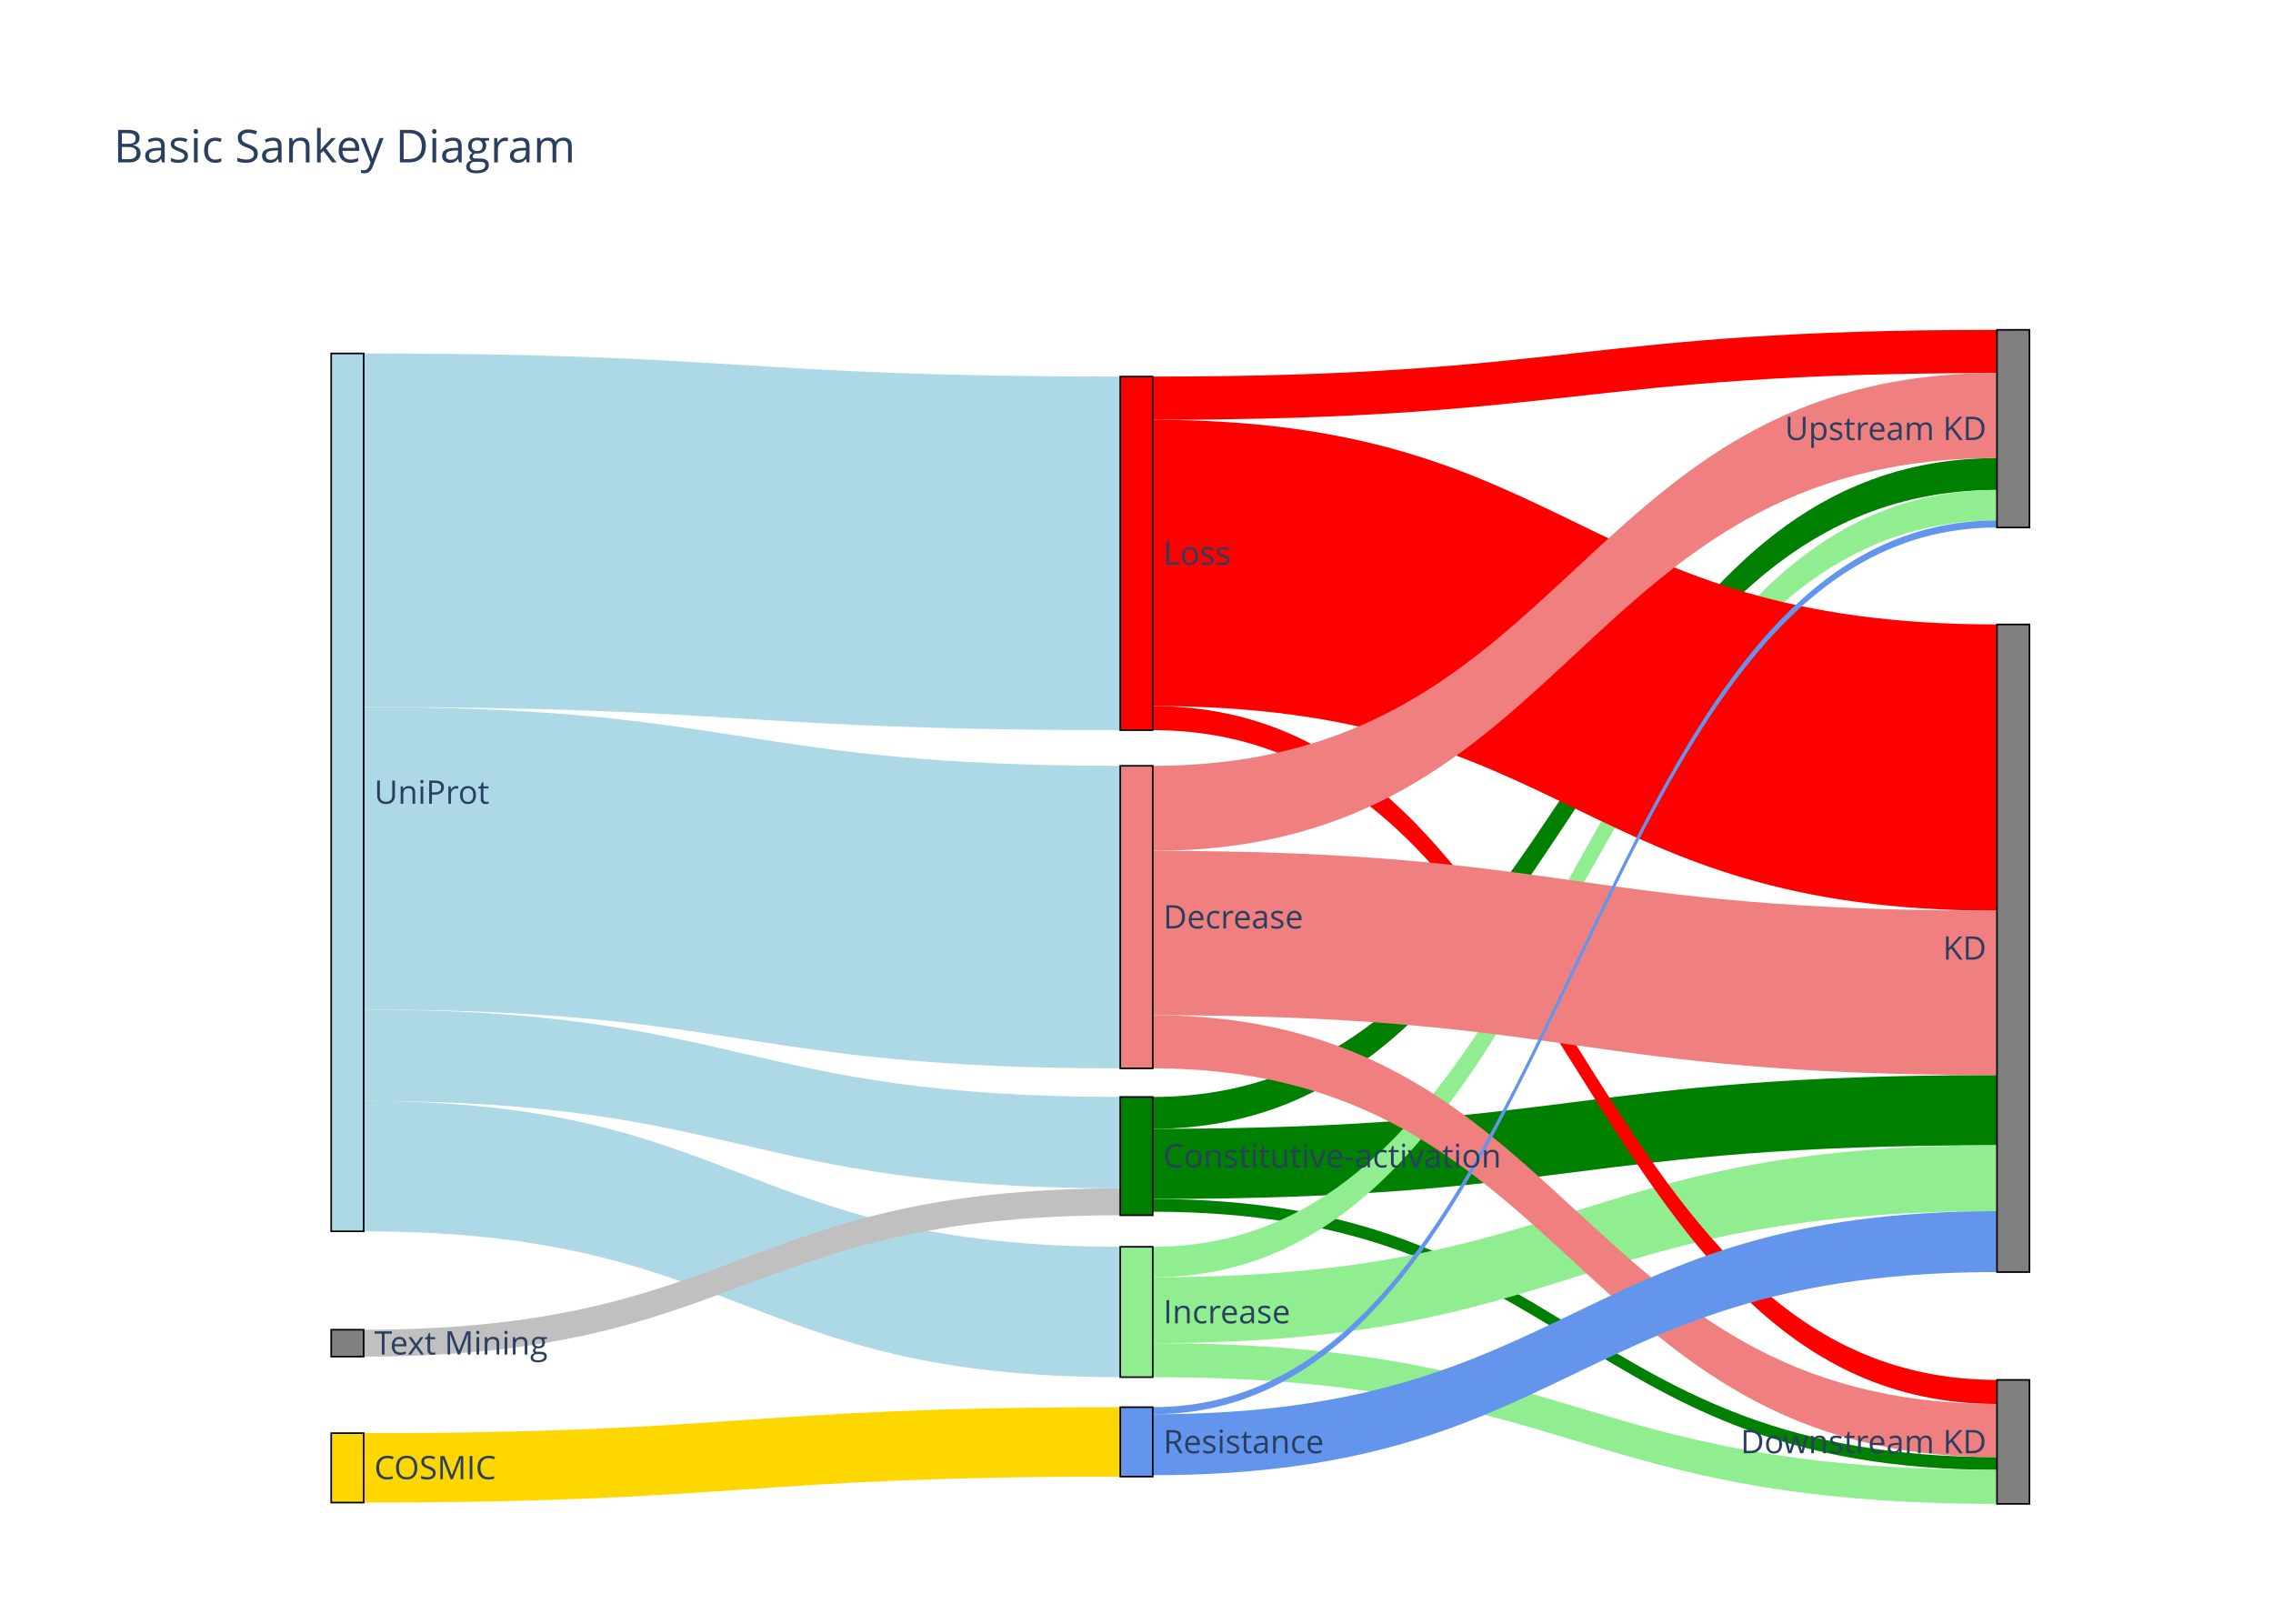
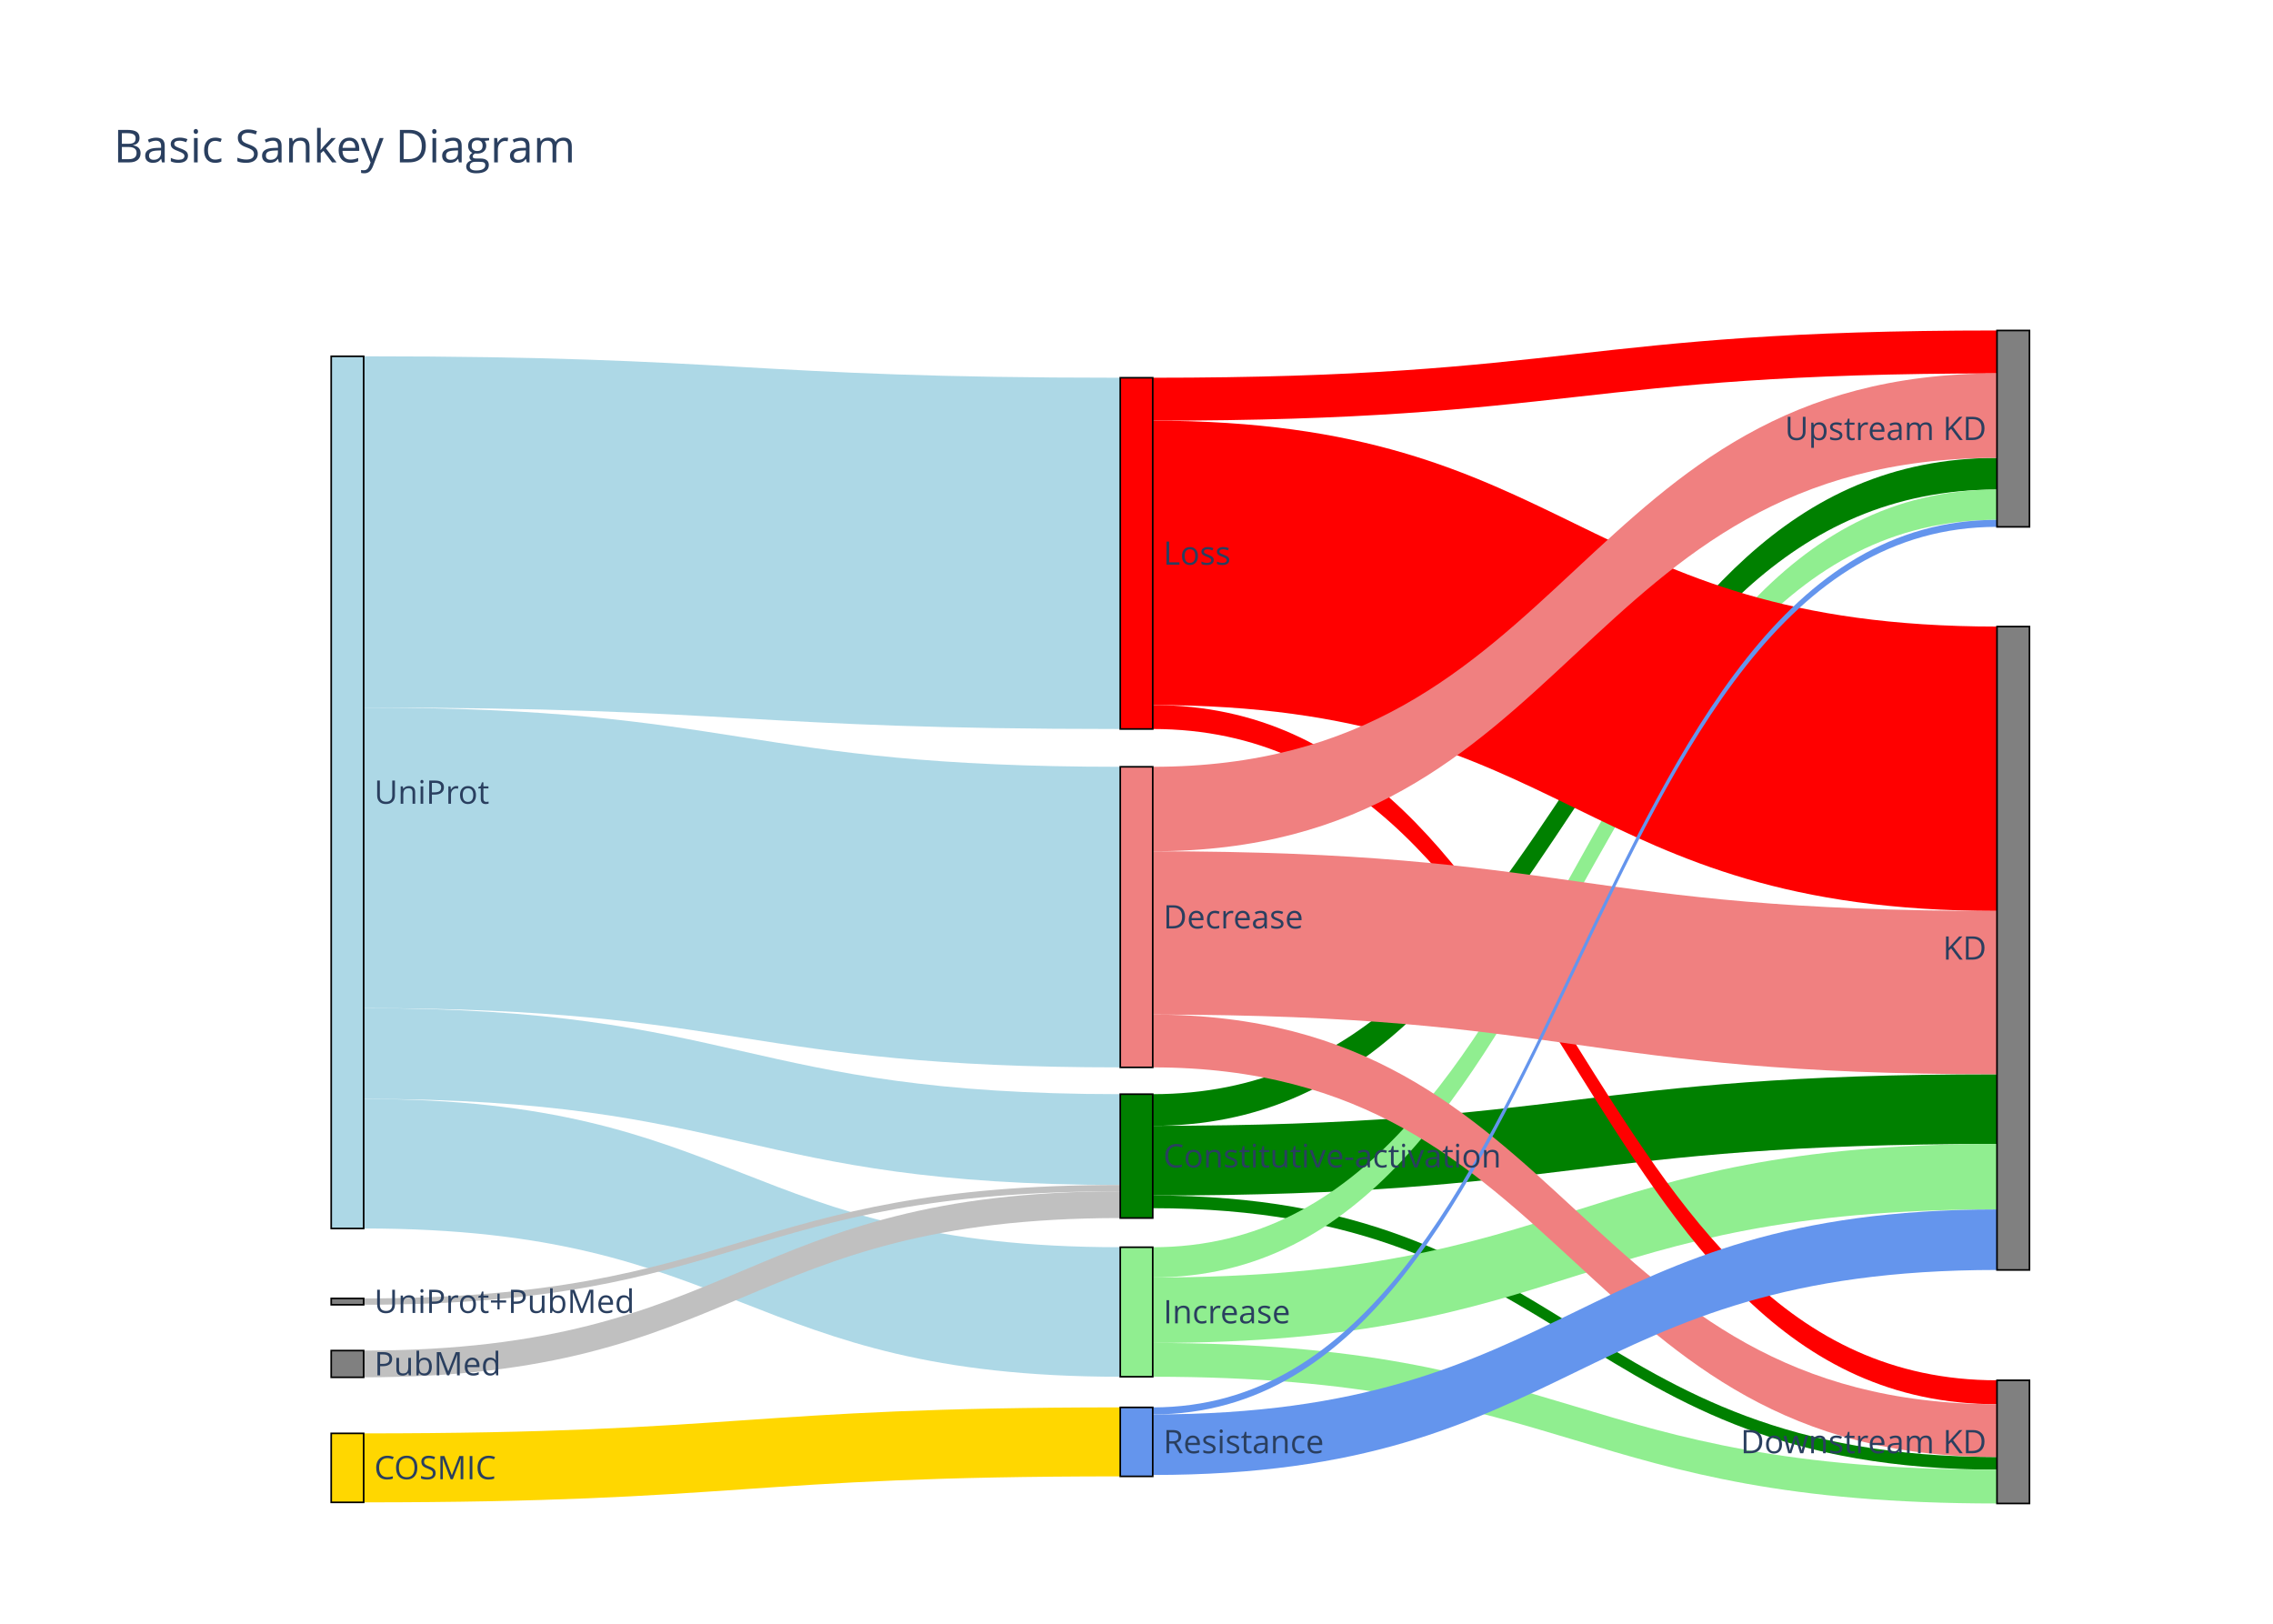
<svg xmlns="http://www.w3.org/2000/svg" class="main-svg" width="700" height="500" style="" viewBox="0 0 700 500">
  <rect x="0" y="0" width="700" height="500" style="fill: rgb(255, 255, 255); fill-opacity: 1;" />
-   <defs id="defs-1c7359">
+   <defs id="defs-1b9a9c">
    <g class="clips" />
    <g class="gradients" />
    <g class="patterns" />
  </defs>
  <g class="bglayer" />
  <g class="layer-below">
    <g class="imagelayer" />
    <g class="shapelayer" />
  </g>
  <g class="cartesianlayer" />
  <g class="polarlayer" />
  <g class="smithlayer" />
  <g class="ternarylayer" />
  <g class="geolayer" />
  <g class="funnelarealayer" />
  <g class="pielayer" />
  <g class="iciclelayer" />
  <g class="treemaplayer" />
  <g class="sunburstlayer" />
  <g class="glimages" />
-   <g class="sankey" transform="translate(80,100)matrix(1 0 0 1 0 0)" style="box-sizing: content-box; position: absolute; left: 0px; shape-rendering: geometricprecision; pointer-events: none;">
+   <g class="sankey" transform="translate(80,100)matrix(1 0 0 1 0 0)" style="box-sizing: content-box; position: absolute; left: 0px; shape-rendering: geometricprecision; pointer-events: auto;">
    <g class="sankey-links" style="fill: none;">
-       <path class="sankey-link" d="M32,341.309C148.5,341.309 148.5,333.309 265,333.309L265,354.691C148.5,354.691 148.5,362.691 32,362.691Z" style="stroke: rgb(68, 68, 68); stroke-opacity: 1; fill: rgb(255, 215, 0); fill-opacity: 1; stroke-width: 0; opacity: 1;" />
-       <path class="sankey-link" d="M32,210.873C148.5,210.873 148.5,237.782 265,237.782L265,265.927C148.5,265.927 148.5,239.018 32,239.018Z" style="stroke: rgb(68, 68, 68); stroke-opacity: 1; fill: rgb(173, 216, 230); fill-opacity: 1; stroke-width: 0; opacity: 1;" />
-       <path class="sankey-link" d="M32,239.018C148.5,239.018 148.5,283.927 265,283.927L265,324.073C148.5,324.073 148.5,279.164 32,279.164Z" style="stroke: rgb(68, 68, 68); stroke-opacity: 1; fill: rgb(173, 216, 230); fill-opacity: 1; stroke-width: 0; opacity: 1;" />
-       <path class="sankey-link" d="M32,8.836C148.5,8.836 148.5,15.964 265,15.964L265,124.836C148.5,124.836 148.5,117.709 32,117.709Z" style="stroke: rgb(68, 68, 68); stroke-opacity: 1; fill: rgb(173, 216, 230); fill-opacity: 1; stroke-width: 0; opacity: 1;" />
-       <path class="sankey-link" d="M32,117.709C148.5,117.709 148.5,135.818 265,135.818L265,228.982C148.5,228.982 148.5,210.873 32,210.873Z" style="stroke: rgb(68, 68, 68); stroke-opacity: 1; fill: rgb(173, 216, 230); fill-opacity: 1; stroke-width: 0; opacity: 1;" />
-       <path class="sankey-link" d="M32,309.455C148.5,309.455 148.5,265.927 265,265.927L265,274.218C148.5,274.218 148.5,317.745 32,317.745Z" style="stroke: rgb(68, 68, 68); stroke-opacity: 1; fill: rgb(192, 192, 192); fill-opacity: 1; stroke-width: 0; opacity: 1;" />
-       <path class="sankey-link" d="M275,237.782C405,237.782 405,41.055 535,41.055L535,50.873C405,50.873 405,247.6 275,247.6Z" style="stroke: rgb(68, 68, 68); stroke-opacity: 1; fill: rgb(0, 128, 0); fill-opacity: 1; stroke-width: 0; opacity: 1;" />
-       <path class="sankey-link" d="M275,247.6C405,247.6 405,231.055 535,231.055L535,252.655C405,252.655 405,269.2 275,269.2Z" style="stroke: rgb(68, 68, 68); stroke-opacity: 1; fill: rgb(0, 128, 0); fill-opacity: 1; stroke-width: 0; opacity: 1;" />
-       <path class="sankey-link" d="M275,269.2C405,269.2 405,348.691 535,348.691L535,352.618C405,352.618 405,273.127 275,273.127Z" style="stroke: rgb(68, 68, 68); stroke-opacity: 1; fill: rgb(0, 128, 0); fill-opacity: 1; stroke-width: 0; opacity: 1;" />
-       <path class="sankey-link" d="M275,283.927C405,283.927 405,50.873 535,50.873L535,60.255C405,60.255 405,293.309 275,293.309Z" style="stroke: rgb(68, 68, 68); stroke-opacity: 1; fill: rgb(144, 238, 144); fill-opacity: 1; stroke-width: 0; opacity: 1;" />
-       <path class="sankey-link" d="M275,293.309C405,293.309 405,252.655 535,252.655L535,272.945C405,272.945 405,313.6 275,313.6Z" style="stroke: rgb(68, 68, 68); stroke-opacity: 1; fill: rgb(144, 238, 144); fill-opacity: 1; stroke-width: 0; opacity: 1;" />
-       <path class="sankey-link" d="M275,313.6C405,313.6 405,352.618 535,352.618L535,363.091C405,363.091 405,324.073 275,324.073Z" style="stroke: rgb(68, 68, 68); stroke-opacity: 1; fill: rgb(144, 238, 144); fill-opacity: 1; stroke-width: 0; opacity: 1;" />
-       <path class="sankey-link" d="M275,15.964C405,15.964 405,1.564 535,1.564L535,14.873C405,14.873 405,29.273 275,29.273Z" style="stroke: rgb(68, 68, 68); stroke-opacity: 1; fill: rgb(255, 0, 0); fill-opacity: 1; stroke-width: 0; opacity: 1;" />
-       <path class="sankey-link" d="M275,29.273C405,29.273 405,92.291 535,92.291L535,180.436C405,180.436 405,117.418 275,117.418Z" style="stroke: rgb(68, 68, 68); stroke-opacity: 1; fill: rgb(255, 0, 0); fill-opacity: 1; stroke-width: 0; opacity: 1;" />
-       <path class="sankey-link" d="M275,117.418C405,117.418 405,324.909 535,324.909L535,332.327C405,332.327 405,124.836 275,124.836Z" style="stroke: rgb(68, 68, 68); stroke-opacity: 1; fill: rgb(255, 0, 0); fill-opacity: 1; stroke-width: 0; opacity: 1;" />
-       <path class="sankey-link" d="M275,135.818C405,135.818 405,14.873 535,14.873L535,41.055C405,41.055 405,162 275,162Z" style="stroke: rgb(68, 68, 68); stroke-opacity: 1; fill: rgb(240, 128, 128); fill-opacity: 1; stroke-width: 0; opacity: 1;" />
-       <path class="sankey-link" d="M275,162C405,162 405,180.436 535,180.436L535,231.055C405,231.055 405,212.618 275,212.618Z" style="stroke: rgb(68, 68, 68); stroke-opacity: 1; fill: rgb(240, 128, 128); fill-opacity: 1; stroke-width: 0; opacity: 1;" />
-       <path class="sankey-link" d="M275,212.618C405,212.618 405,332.327 535,332.327L535,348.691C405,348.691 405,228.982 275,228.982Z" style="stroke: rgb(68, 68, 68); stroke-opacity: 1; fill: rgb(240, 128, 128); fill-opacity: 1; stroke-width: 0; opacity: 1;" />
-       <path class="sankey-link" d="M275,333.309C405,333.309 405,60.255 535,60.255L535,62.436C405,62.436 405,335.491 275,335.491Z" style="stroke: rgb(68, 68, 68); stroke-opacity: 1; fill: rgb(100, 149, 237); fill-opacity: 1; stroke-width: 0; opacity: 1;" />
-       <path class="sankey-link" d="M275,335.491C405,335.491 405,272.945 535,272.945L535,291.709C405,291.709 405,354.255 275,354.255Z" style="stroke: rgb(68, 68, 68); stroke-opacity: 1; fill: rgb(100, 149, 237); fill-opacity: 1; stroke-width: 0; opacity: 1;" />
+       <path class="sankey-link" d="M32,341.379C148.5,341.379 148.5,333.379 265,333.379L265,354.621C148.5,354.621 148.5,362.621 32,362.621Z" style="stroke: rgb(68, 68, 68); stroke-opacity: 1; fill: rgb(255, 215, 0); fill-opacity: 1; stroke-width: 0; opacity: 1;" />
+       <path class="sankey-link" d="M32,210.438C148.5,210.438 148.5,236.925 265,236.925L265,264.887C148.5,264.887 148.5,238.4 32,238.4Z" style="stroke: rgb(68, 68, 68); stroke-opacity: 1; fill: rgb(173, 216, 230); fill-opacity: 1; stroke-width: 0; opacity: 1;" />
+       <path class="sankey-link" d="M32,238.4C148.5,238.4 148.5,284.058 265,284.058L265,323.942C148.5,323.942 148.5,278.285 32,278.285Z" style="stroke: rgb(68, 68, 68); stroke-opacity: 1; fill: rgb(173, 216, 230); fill-opacity: 1; stroke-width: 0; opacity: 1;" />
+       <path class="sankey-link" d="M32,9.715C148.5,9.715 148.5,16.318 265,16.318L265,124.482C148.5,124.482 148.5,117.88 32,117.88Z" style="stroke: rgb(68, 68, 68); stroke-opacity: 1; fill: rgb(173, 216, 230); fill-opacity: 1; stroke-width: 0; opacity: 1;" />
+       <path class="sankey-link" d="M32,117.88C148.5,117.88 148.5,136.121 265,136.121L265,228.679C148.5,228.679 148.5,210.438 32,210.438Z" style="stroke: rgb(68, 68, 68); stroke-opacity: 1; fill: rgb(173, 216, 230); fill-opacity: 1; stroke-width: 0; opacity: 1;" />
+       <path class="sankey-link" d="M32,315.882C148.5,315.882 148.5,266.838 265,266.838L265,275.075C148.5,275.075 148.5,324.118 32,324.118Z" style="stroke: rgb(68, 68, 68); stroke-opacity: 1; fill: rgb(192, 192, 192); fill-opacity: 1; stroke-width: 0; opacity: 1;" />
+       <path class="sankey-link" d="M32,299.825C148.5,299.825 148.5,264.887 265,264.887L265,266.838C148.5,266.838 148.5,301.775 32,301.775Z" style="stroke: rgb(68, 68, 68); stroke-opacity: 1; fill: rgb(192, 192, 192); fill-opacity: 1; stroke-width: 0; opacity: 1;" />
+       <path class="sankey-link" d="M275,236.925C405,236.925 405,40.996 535,40.996L535,50.75C405,50.75 405,246.679 275,246.679Z" style="stroke: rgb(68, 68, 68); stroke-opacity: 1; fill: rgb(0, 128, 0); fill-opacity: 1; stroke-width: 0; opacity: 1;" />
+       <path class="sankey-link" d="M275,246.679C405,246.679 405,230.801 535,230.801L535,252.26C405,252.26 405,268.139 275,268.139Z" style="stroke: rgb(68, 68, 68); stroke-opacity: 1; fill: rgb(0, 128, 0); fill-opacity: 1; stroke-width: 0; opacity: 1;" />
+       <path class="sankey-link" d="M275,268.139C405,268.139 405,348.66 535,348.66L535,352.562C405,352.562 405,272.04 275,272.04Z" style="stroke: rgb(68, 68, 68); stroke-opacity: 1; fill: rgb(0, 128, 0); fill-opacity: 1; stroke-width: 0; opacity: 1;" />
+       <path class="sankey-link" d="M275,284.058C405,284.058 405,50.75 535,50.75L535,60.071C405,60.071 405,293.379 275,293.379Z" style="stroke: rgb(68, 68, 68); stroke-opacity: 1; fill: rgb(144, 238, 144); fill-opacity: 1; stroke-width: 0; opacity: 1;" />
+       <path class="sankey-link" d="M275,293.379C405,293.379 405,252.26 535,252.26L535,272.419C405,272.419 405,313.538 275,313.538Z" style="stroke: rgb(68, 68, 68); stroke-opacity: 1; fill: rgb(144, 238, 144); fill-opacity: 1; stroke-width: 0; opacity: 1;" />
+       <path class="sankey-link" d="M275,313.538C405,313.538 405,352.562 535,352.562L535,362.967C405,362.967 405,323.942 275,323.942Z" style="stroke: rgb(68, 68, 68); stroke-opacity: 1; fill: rgb(144, 238, 144); fill-opacity: 1; stroke-width: 0; opacity: 1;" />
+       <path class="sankey-link" d="M275,16.318C405,16.318 405,1.762 535,1.762L535,14.984C405,14.984 405,29.54 275,29.54Z" style="stroke: rgb(68, 68, 68); stroke-opacity: 1; fill: rgb(255, 0, 0); fill-opacity: 1; stroke-width: 0; opacity: 1;" />
+       <path class="sankey-link" d="M275,29.54C405,29.54 405,92.939 535,92.939L535,180.512C405,180.512 405,117.112 275,117.112Z" style="stroke: rgb(68, 68, 68); stroke-opacity: 1; fill: rgb(255, 0, 0); fill-opacity: 1; stroke-width: 0; opacity: 1;" />
+       <path class="sankey-link" d="M275,117.112C405,117.112 405,325.033 535,325.033L535,332.403C405,332.403 405,124.482 275,124.482Z" style="stroke: rgb(68, 68, 68); stroke-opacity: 1; fill: rgb(255, 0, 0); fill-opacity: 1; stroke-width: 0; opacity: 1;" />
+       <path class="sankey-link" d="M275,136.121C405,136.121 405,14.984 535,14.984L535,40.996C405,40.996 405,162.133 275,162.133Z" style="stroke: rgb(68, 68, 68); stroke-opacity: 1; fill: rgb(240, 128, 128); fill-opacity: 1; stroke-width: 0; opacity: 1;" />
+       <path class="sankey-link" d="M275,162.133C405,162.133 405,180.512 535,180.512L535,230.801C405,230.801 405,212.422 275,212.422Z" style="stroke: rgb(68, 68, 68); stroke-opacity: 1; fill: rgb(240, 128, 128); fill-opacity: 1; stroke-width: 0; opacity: 1;" />
+       <path class="sankey-link" d="M275,212.422C405,212.422 405,332.403 535,332.403L535,348.66C405,348.66 405,228.679 275,228.679Z" style="stroke: rgb(68, 68, 68); stroke-opacity: 1; fill: rgb(240, 128, 128); fill-opacity: 1; stroke-width: 0; opacity: 1;" />
+       <path class="sankey-link" d="M275,333.379C405,333.379 405,60.071 535,60.071L535,62.238C405,62.238 405,335.546 275,335.546Z" style="stroke: rgb(68, 68, 68); stroke-opacity: 1; fill: rgb(100, 149, 237); fill-opacity: 1; stroke-width: 0; opacity: 1;" />
+       <path class="sankey-link" d="M275,335.546C405,335.546 405,272.419 535,272.419L535,291.061C405,291.061 405,354.188 275,354.188Z" style="stroke: rgb(68, 68, 68); stroke-opacity: 1; fill: rgb(100, 149, 237); fill-opacity: 1; stroke-width: 0; opacity: 1;" />
    </g>
    <g class="sankey-node-set" style="cursor: move;">
-       <g class="sankey-node" transform="translate(22.000,341.309)" style="opacity: 1;">
-         <rect class="node-rect" width="10" height="21.382" style="stroke-width: 0.5; stroke: rgb(0, 0, 0); stroke-opacity: 1; fill: rgb(255, 215, 0); fill-opacity: 1;" />
-         <text class="node-label" data-notex="1" x="0" y="0" text-anchor="start" transform="translate(13.25,14.19091)" style="cursor: default; font-family: 'Open Sans', verdana, arial, sans-serif; font-size: 10px; fill: rgb(42, 63, 95); fill-opacity: 1; white-space: pre; text-shadow: white 1px 1px 1px, white -1px -1px 1px, white 1px -1px 1px, white -1px 1px 1px;">COSMIC</text>
+       <g class="sankey-node" transform="translate(22.000,341.379)" style="opacity: 1;">
+         <rect class="node-rect" width="10" height="21.243" style="stroke-width: 0.5; stroke: rgb(0, 0, 0); stroke-opacity: 1; fill: rgb(255, 215, 0); fill-opacity: 1;" />
+         <text class="node-label" data-notex="1" x="0" y="0" text-anchor="start" transform="translate(13.25,14.12139)" style="cursor: default; font-family: 'Open Sans', verdana, arial, sans-serif; font-size: 10px; fill: rgb(42, 63, 95); fill-opacity: 1; white-space: pre; text-shadow: white 1px 1px 1px, white -1px -1px 1px, white 1px -1px 1px, white -1px 1px 1px;">COSMIC</text>
      </g>
-       <g class="sankey-node" transform="translate(22.000,8.836)" style="opacity: 1;">
-         <rect class="node-rect" width="10" height="270.327" style="stroke-width: 0.5; stroke: rgb(0, 0, 0); stroke-opacity: 1; fill: rgb(173, 216, 230); fill-opacity: 1;" />
-         <text class="node-label" data-notex="1" x="0" y="0" text-anchor="start" transform="translate(13.25,138.6636)" style="cursor: default; font-family: 'Open Sans', verdana, arial, sans-serif; font-size: 10px; fill: rgb(42, 63, 95); fill-opacity: 1; white-space: pre; text-shadow: white 1px 1px 1px, white -1px -1px 1px, white 1px -1px 1px, white -1px 1px 1px;">UniProt</text>
+       <g class="sankey-node" transform="translate(22.000,9.715)" style="opacity: 1;">
+         <rect class="node-rect" width="10" height="268.569" style="stroke-width: 0.5; stroke: rgb(0, 0, 0); stroke-opacity: 1; fill: rgb(173, 216, 230); fill-opacity: 1;" />
+         <text class="node-label" data-notex="1" x="0" y="0" text-anchor="start" transform="translate(13.25,137.7847)" style="cursor: default; font-family: 'Open Sans', verdana, arial, sans-serif; font-size: 10px; fill: rgb(42, 63, 95); fill-opacity: 1; white-space: pre; text-shadow: white 1px 1px 1px, white -1px -1px 1px, white 1px -1px 1px, white -1px 1px 1px;">UniProt</text>
      </g>
-       <g class="sankey-node" transform="translate(22.000,309.455)" style="opacity: 1;">
-         <rect class="node-rect" width="10" height="8.291" style="stroke-width: 0.5; stroke: rgb(0, 0, 0); stroke-opacity: 1; fill: rgb(128, 128, 128); fill-opacity: 1;" />
-         <text class="node-label" data-notex="1" x="0" y="0" text-anchor="start" transform="translate(13.25,7.645455)" style="cursor: default; font-family: 'Open Sans', verdana, arial, sans-serif; font-size: 10px; fill: rgb(42, 63, 95); fill-opacity: 1; white-space: pre; text-shadow: white 1px 1px 1px, white -1px -1px 1px, white 1px -1px 1px, white -1px 1px 1px;">Text Mining</text>
+       <g class="sankey-node" transform="translate(22.000,315.882)" style="opacity: 1;">
+         <rect class="node-rect" width="10" height="8.237" style="stroke-width: 0.5; stroke: rgb(0, 0, 0); stroke-opacity: 1; fill: rgb(128, 128, 128); fill-opacity: 1;" />
+         <text class="node-label" data-notex="1" x="0" y="0" text-anchor="start" transform="translate(13.25,7.618497)" style="cursor: default; font-family: 'Open Sans', verdana, arial, sans-serif; font-size: 10px; fill: rgb(42, 63, 95); fill-opacity: 1; white-space: pre; text-shadow: white 1px 1px 1px, white -1px -1px 1px, white 1px -1px 1px, white -1px 1px 1px;">PubMed</text>
      </g>
-       <g class="sankey-node" transform="translate(265.000,237.782)" style="opacity: 1;">
-         <rect class="node-rect" width="10" height="36.436" style="stroke-width: 0.5; stroke: rgb(0, 0, 0); stroke-opacity: 1; fill: rgb(0, 128, 0); fill-opacity: 1;" />
-         <text class="node-label" data-notex="1" x="0" y="0" text-anchor="start" transform="translate(13.25,21.71818)" style="cursor: default; font-family: 'Open Sans', verdana, arial, sans-serif; font-size: 10px; fill: rgb(42, 63, 95); fill-opacity: 1; white-space: pre; text-shadow: white 1px 1px 1px, white -1px -1px 1px, white 1px -1px 1px, white -1px 1px 1px;">Constitutive-activation</text>
+       <g class="sankey-node" transform="translate(22.000,299.825)" style="opacity: 1;">
+         <rect class="node-rect" width="10" height="1.951" style="stroke-width: 0.5; stroke: rgb(0, 0, 0); stroke-opacity: 1; fill: rgb(128, 128, 128); fill-opacity: 1;" />
+         <text class="node-label" data-notex="1" x="0" y="0" text-anchor="start" transform="translate(13.25,4.475434)" style="cursor: default; font-family: 'Open Sans', verdana, arial, sans-serif; font-size: 10px; fill: rgb(42, 63, 95); fill-opacity: 1; white-space: pre; text-shadow: white 1px 1px 1px, white -1px -1px 1px, white 1px -1px 1px, white -1px 1px 1px;">UniProt+PubMed</text>
      </g>
-       <g class="sankey-node" transform="translate(265.000,283.927)" style="opacity: 1;">
-         <rect class="node-rect" width="10" height="40.145" style="stroke-width: 0.5; stroke: rgb(0, 0, 0); stroke-opacity: 1; fill: rgb(144, 238, 144); fill-opacity: 1;" />
-         <text class="node-label" data-notex="1" x="0" y="0" text-anchor="start" transform="translate(13.25,23.57273)" style="cursor: default; font-family: 'Open Sans', verdana, arial, sans-serif; font-size: 10px; fill: rgb(42, 63, 95); fill-opacity: 1; white-space: pre; text-shadow: white 1px 1px 1px, white -1px -1px 1px, white 1px -1px 1px, white -1px 1px 1px;">Increase</text>
+       <g class="sankey-node" transform="translate(265.000,236.925)" style="opacity: 1;">
+         <rect class="node-rect" width="10" height="38.15" style="stroke-width: 0.5; stroke: rgb(0, 0, 0); stroke-opacity: 1; fill: rgb(0, 128, 0); fill-opacity: 1;" />
+         <text class="node-label" data-notex="1" x="0" y="0" text-anchor="start" transform="translate(13.25,22.57514)" style="cursor: default; font-family: 'Open Sans', verdana, arial, sans-serif; font-size: 10px; fill: rgb(42, 63, 95); fill-opacity: 1; white-space: pre; text-shadow: white 1px 1px 1px, white -1px -1px 1px, white 1px -1px 1px, white -1px 1px 1px;">Constitutive-activation</text>
      </g>
-       <g class="sankey-node" transform="translate(265.000,15.964)" style="opacity: 1;">
-         <rect class="node-rect" width="10" height="108.873" style="stroke-width: 0.5; stroke: rgb(0, 0, 0); stroke-opacity: 1; fill: rgb(255, 0, 0); fill-opacity: 1;" />
-         <text class="node-label" data-notex="1" x="0" y="0" text-anchor="start" transform="translate(13.25,57.93636)" style="cursor: default; font-family: 'Open Sans', verdana, arial, sans-serif; font-size: 10px; fill: rgb(42, 63, 95); fill-opacity: 1; white-space: pre; text-shadow: white 1px 1px 1px, white -1px -1px 1px, white 1px -1px 1px, white -1px 1px 1px;">Loss</text>
+       <g class="sankey-node" transform="translate(265.000,284.058)" style="opacity: 1;">
+         <rect class="node-rect" width="10" height="39.884" style="stroke-width: 0.5; stroke: rgb(0, 0, 0); stroke-opacity: 1; fill: rgb(144, 238, 144); fill-opacity: 1;" />
+         <text class="node-label" data-notex="1" x="0" y="0" text-anchor="start" transform="translate(13.25,23.4422)" style="cursor: default; font-family: 'Open Sans', verdana, arial, sans-serif; font-size: 10px; fill: rgb(42, 63, 95); fill-opacity: 1; white-space: pre; text-shadow: white 1px 1px 1px, white -1px -1px 1px, white 1px -1px 1px, white -1px 1px 1px;">Increase</text>
      </g>
-       <g class="sankey-node" transform="translate(265.000,135.818)" style="opacity: 1;">
-         <rect class="node-rect" width="10" height="93.164" style="stroke-width: 0.5; stroke: rgb(0, 0, 0); stroke-opacity: 1; fill: rgb(240, 128, 128); fill-opacity: 1;" />
-         <text class="node-label" data-notex="1" x="0" y="0" text-anchor="start" transform="translate(13.25,50.08182)" style="cursor: default; font-family: 'Open Sans', verdana, arial, sans-serif; font-size: 10px; fill: rgb(42, 63, 95); fill-opacity: 1; white-space: pre; text-shadow: white 1px 1px 1px, white -1px -1px 1px, white 1px -1px 1px, white -1px 1px 1px;">Decrease</text>
+       <g class="sankey-node" transform="translate(265.000,16.318)" style="opacity: 1;">
+         <rect class="node-rect" width="10" height="108.165" style="stroke-width: 0.5; stroke: rgb(0, 0, 0); stroke-opacity: 1; fill: rgb(255, 0, 0); fill-opacity: 1;" />
+         <text class="node-label" data-notex="1" x="0" y="0" text-anchor="start" transform="translate(13.25,57.58237)" style="cursor: default; font-family: 'Open Sans', verdana, arial, sans-serif; font-size: 10px; fill: rgb(42, 63, 95); fill-opacity: 1; white-space: pre; text-shadow: white 1px 1px 1px, white -1px -1px 1px, white 1px -1px 1px, white -1px 1px 1px;">Loss</text>
      </g>
-       <g class="sankey-node" transform="translate(265.000,333.309)" style="opacity: 1;">
-         <rect class="node-rect" width="10" height="21.382" style="stroke-width: 0.5; stroke: rgb(0, 0, 0); stroke-opacity: 1; fill: rgb(100, 149, 237); fill-opacity: 1;" />
-         <text class="node-label" data-notex="1" x="0" y="0" text-anchor="start" transform="translate(13.25,14.19091)" style="cursor: default; font-family: 'Open Sans', verdana, arial, sans-serif; font-size: 10px; fill: rgb(42, 63, 95); fill-opacity: 1; white-space: pre; text-shadow: white 1px 1px 1px, white -1px -1px 1px, white 1px -1px 1px, white -1px 1px 1px;">Resistance</text>
+       <g class="sankey-node" transform="translate(265.000,136.121)" style="opacity: 1;">
+         <rect class="node-rect" width="10" height="92.558" style="stroke-width: 0.5; stroke: rgb(0, 0, 0); stroke-opacity: 1; fill: rgb(240, 128, 128); fill-opacity: 1;" />
+         <text class="node-label" data-notex="1" x="0" y="0" text-anchor="start" transform="translate(13.25,49.7789)" style="cursor: default; font-family: 'Open Sans', verdana, arial, sans-serif; font-size: 10px; fill: rgb(42, 63, 95); fill-opacity: 1; white-space: pre; text-shadow: white 1px 1px 1px, white -1px -1px 1px, white 1px -1px 1px, white -1px 1px 1px;">Decrease</text>
      </g>
-       <g class="sankey-node" transform="translate(535.000,1.564)" style="opacity: 1;">
-         <rect class="node-rect" width="10" height="60.873" style="stroke-width: 0.5; stroke: rgb(0, 0, 0); stroke-opacity: 1; fill: rgb(128, 128, 128); fill-opacity: 1;" />
-         <text class="node-label" data-notex="1" x="0" y="0" text-anchor="end" transform="translate(-3.25,33.93636)" style="cursor: default; font-family: 'Open Sans', verdana, arial, sans-serif; font-size: 10px; fill: rgb(42, 63, 95); fill-opacity: 1; white-space: pre; text-shadow: white 1px 1px 1px, white -1px -1px 1px, white 1px -1px 1px, white -1px 1px 1px;">Upstream KD</text>
+       <g class="sankey-node" transform="translate(265.000,333.379)" style="opacity: 1;">
+         <rect class="node-rect" width="10" height="21.243" style="stroke-width: 0.5; stroke: rgb(0, 0, 0); stroke-opacity: 1; fill: rgb(100, 149, 237); fill-opacity: 1;" />
+         <text class="node-label" data-notex="1" x="0" y="0" text-anchor="start" transform="translate(13.25,14.12139)" style="cursor: default; font-family: 'Open Sans', verdana, arial, sans-serif; font-size: 10px; fill: rgb(42, 63, 95); fill-opacity: 1; white-space: pre; text-shadow: white 1px 1px 1px, white -1px -1px 1px, white 1px -1px 1px, white -1px 1px 1px;">Resistance</text>
      </g>
-       <g class="sankey-node" transform="translate(535.000,92.291)" style="opacity: 1;">
-         <rect class="node-rect" width="10" height="199.418" style="stroke-width: 0.5; stroke: rgb(0, 0, 0); stroke-opacity: 1; fill: rgb(128, 128, 128); fill-opacity: 1;" />
-         <text class="node-label" data-notex="1" x="0" y="0" text-anchor="end" transform="translate(-3.25,103.2091)" style="cursor: default; font-family: 'Open Sans', verdana, arial, sans-serif; font-size: 10px; fill: rgb(42, 63, 95); fill-opacity: 1; white-space: pre; text-shadow: white 1px 1px 1px, white -1px -1px 1px, white 1px -1px 1px, white -1px 1px 1px;">KD</text>
+       <g class="sankey-node" transform="translate(535.000,1.762)" style="opacity: 1;">
+         <rect class="node-rect" width="10" height="60.477" style="stroke-width: 0.5; stroke: rgb(0, 0, 0); stroke-opacity: 1; fill: rgb(128, 128, 128); fill-opacity: 1;" />
+         <text class="node-label" data-notex="1" x="0" y="0" text-anchor="end" transform="translate(-3.25,33.73844)" style="cursor: default; font-family: 'Open Sans', verdana, arial, sans-serif; font-size: 10px; fill: rgb(42, 63, 95); fill-opacity: 1; white-space: pre; text-shadow: white 1px 1px 1px, white -1px -1px 1px, white 1px -1px 1px, white -1px 1px 1px;">Upstream KD</text>
      </g>
-       <g class="sankey-node" transform="translate(535.000,324.909)" style="opacity: 1;">
-         <rect class="node-rect" width="10" height="38.182" style="stroke-width: 0.5; stroke: rgb(0, 0, 0); stroke-opacity: 1; fill: rgb(128, 128, 128); fill-opacity: 1;" />
-         <text class="node-label" data-notex="1" x="0" y="0" text-anchor="end" transform="translate(-3.25,22.59091)" style="cursor: default; font-family: 'Open Sans', verdana, arial, sans-serif; font-size: 10px; fill: rgb(42, 63, 95); fill-opacity: 1; white-space: pre; text-shadow: white 1px 1px 1px, white -1px -1px 1px, white 1px -1px 1px, white -1px 1px 1px;">Downstream KD</text>
+       <g class="sankey-node" transform="translate(535.000,92.939)" style="opacity: 1;">
+         <rect class="node-rect" width="10" height="198.121" style="stroke-width: 0.5; stroke: rgb(0, 0, 0); stroke-opacity: 1; fill: rgb(128, 128, 128); fill-opacity: 1;" />
+         <text class="node-label" data-notex="1" x="0" y="0" text-anchor="end" transform="translate(-3.25,102.5607)" style="cursor: default; font-family: 'Open Sans', verdana, arial, sans-serif; font-size: 10px; fill: rgb(42, 63, 95); fill-opacity: 1; white-space: pre; text-shadow: white 1px 1px 1px, white -1px -1px 1px, white 1px -1px 1px, white -1px 1px 1px;">KD</text>
+       </g>
+       <g class="sankey-node" transform="translate(535.000,325.033)" style="opacity: 1;">
+         <rect class="node-rect" width="10" height="37.934" style="stroke-width: 0.5; stroke: rgb(0, 0, 0); stroke-opacity: 1; fill: rgb(128, 128, 128); fill-opacity: 1;" />
+         <text class="node-label" data-notex="1" x="0" y="0" text-anchor="end" transform="translate(-3.25,22.46676)" style="cursor: default; font-family: 'Open Sans', verdana, arial, sans-serif; font-size: 10px; fill: rgb(42, 63, 95); fill-opacity: 1; white-space: pre; text-shadow: white 1px 1px 1px, white -1px -1px 1px, white 1px -1px 1px, white -1px 1px 1px;">Downstream KD</text>
      </g>
    </g>
  </g>
-   <defs id="topdefs-1c7359">
+   <defs id="topdefs-1b9a9c">
    <g class="clips" />
  </defs>
  <g class="layer-above">
    <g class="imagelayer" />
    <g class="shapelayer" />
  </g>
  <g class="infolayer">
    <g class="g-gtitle">
      <text class="gtitle" x="35" y="50" text-anchor="start" dy="0em" style="font-family: 'Open Sans', verdana, arial, sans-serif; font-size: 14px; fill: rgb(42, 63, 95); opacity: 1; font-weight: normal; white-space: pre;">Basic Sankey Diagram</text>
    </g>
    <g class="first-render" />
  </g>
</svg>
